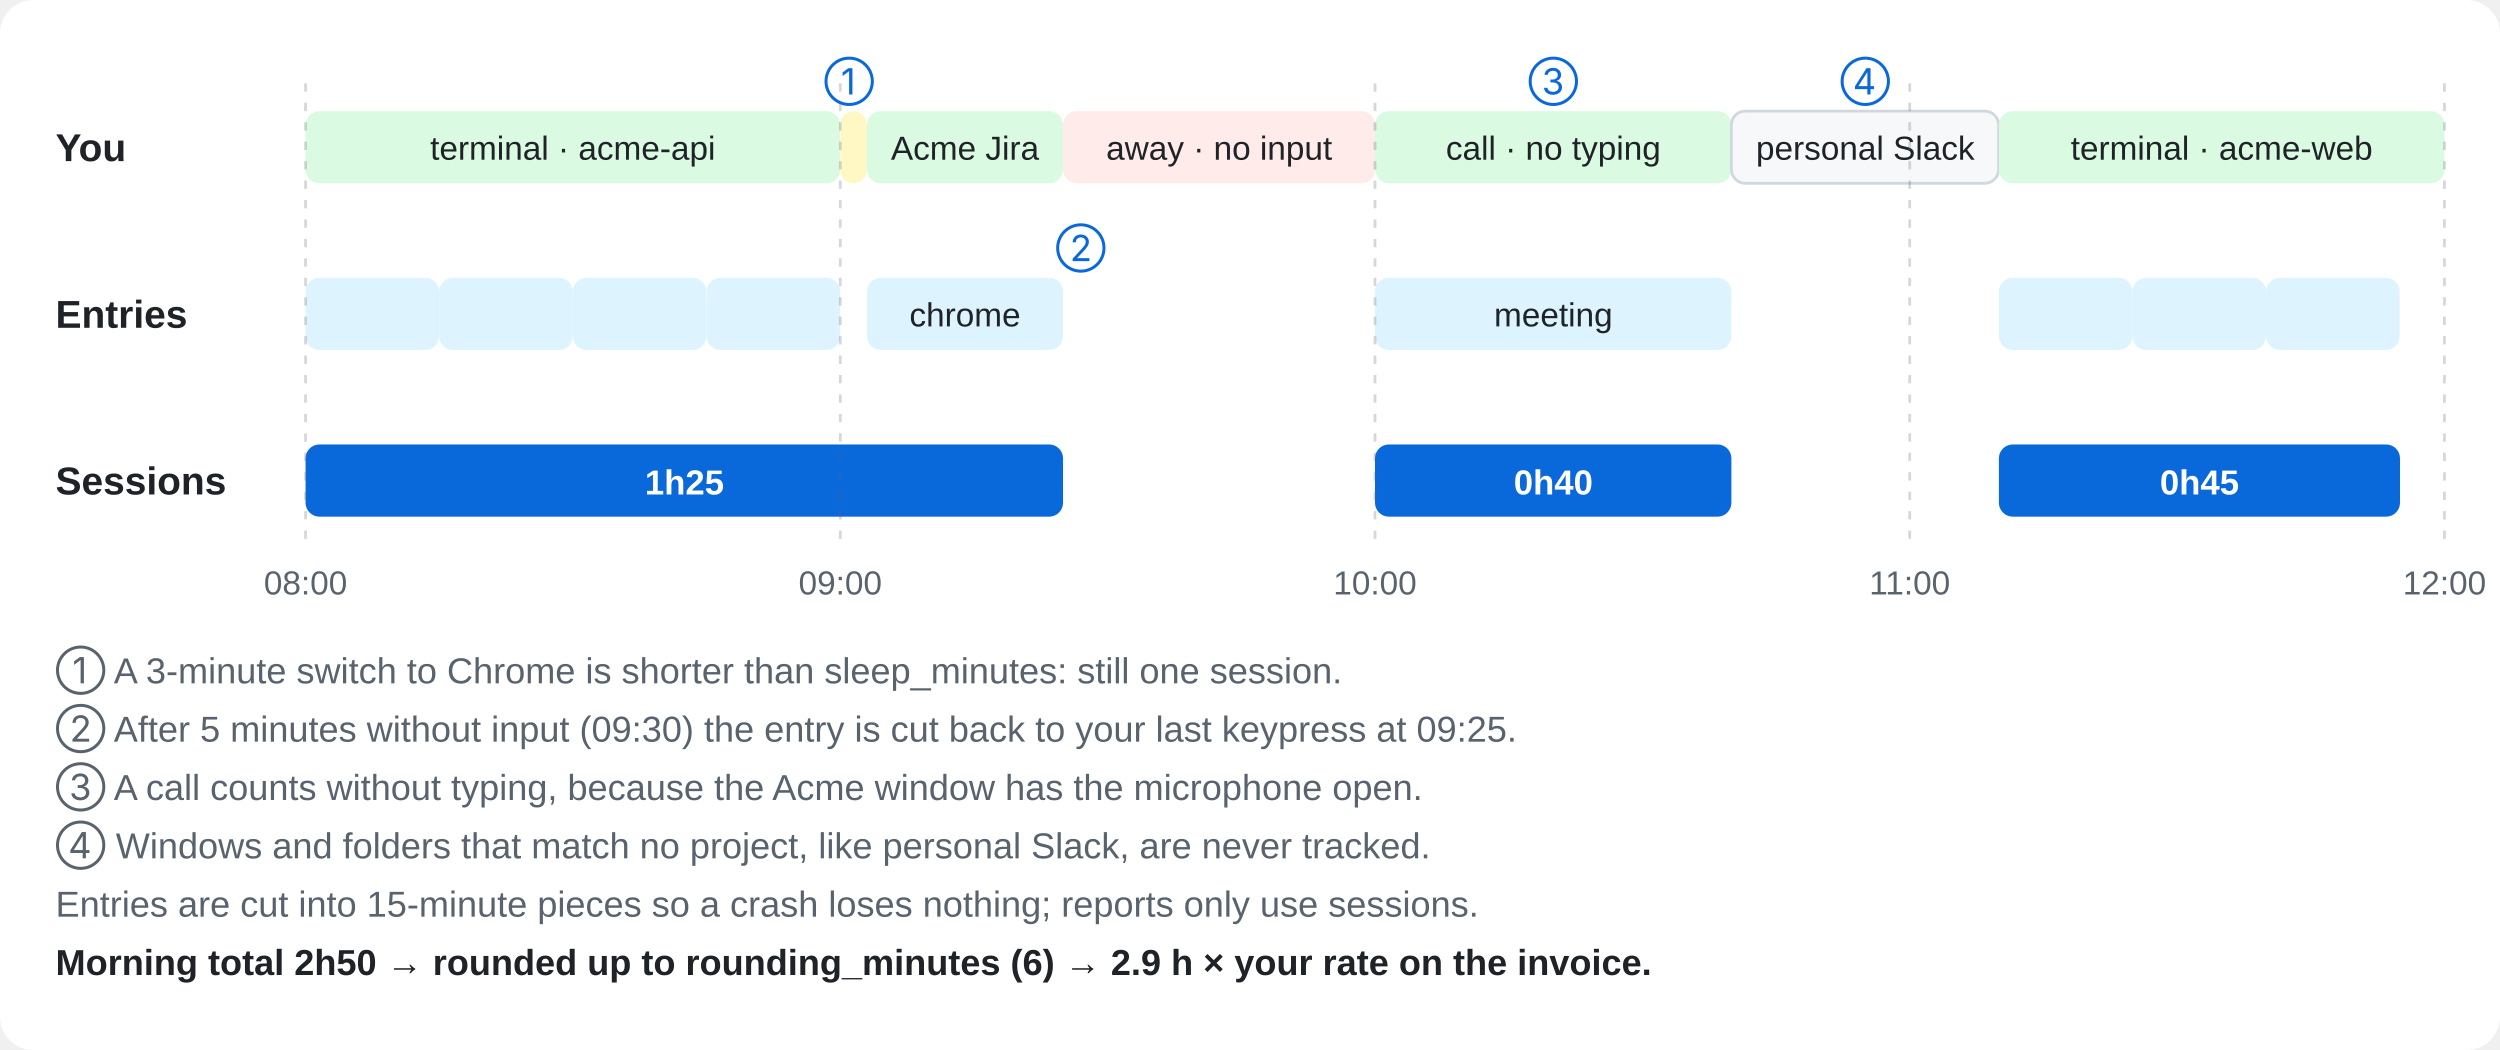
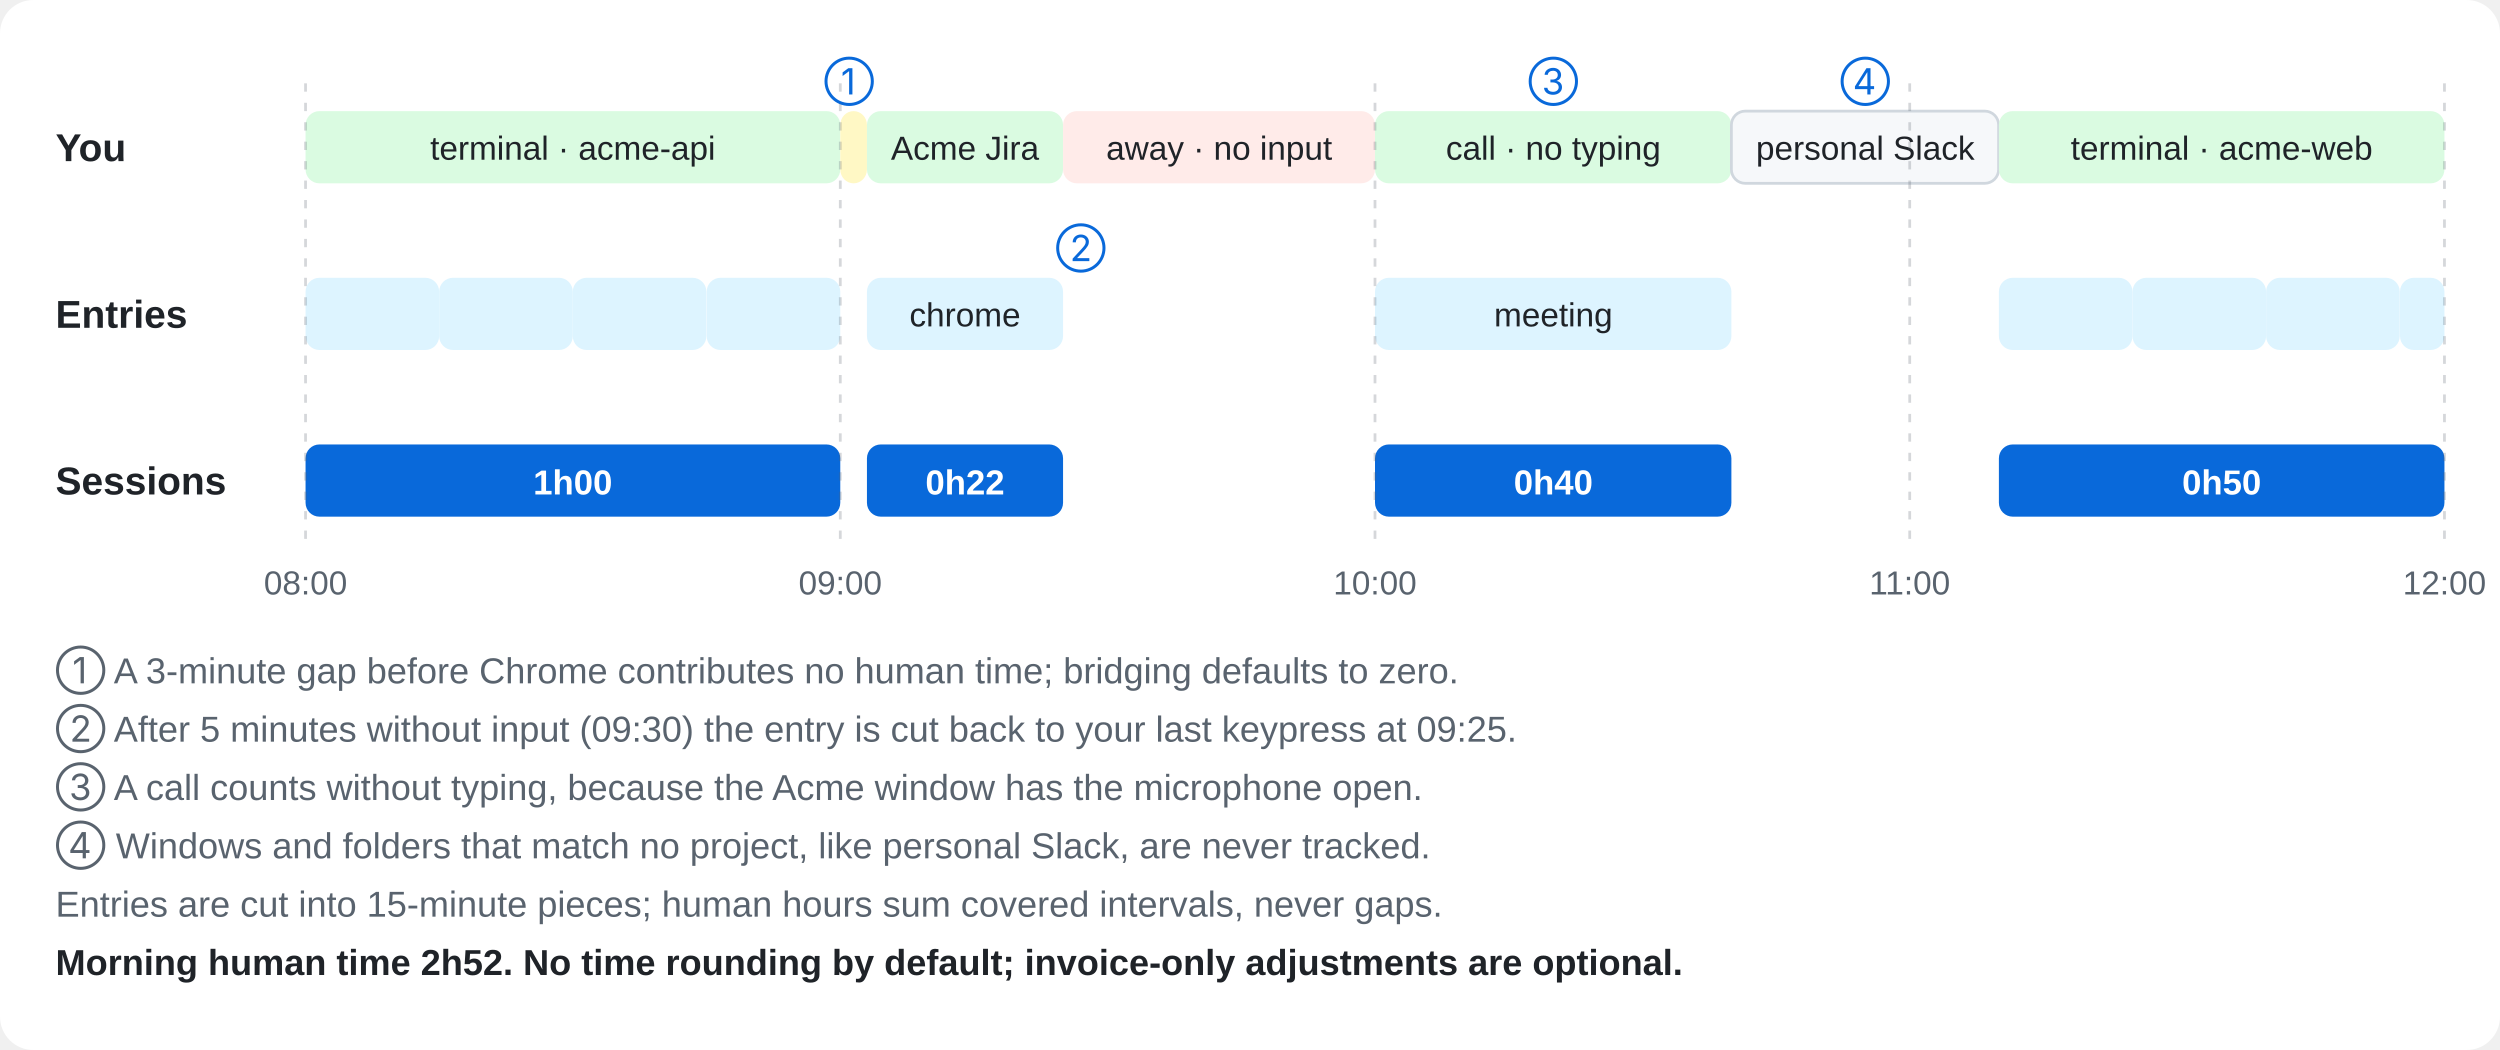
<svg xmlns="http://www.w3.org/2000/svg" width="900" height="378" viewBox="0 0 900 378" font-family="-apple-system,'Segoe UI','Helvetica Neue',Arial,sans-serif" font-size="14" role="img" aria-label="Timeline of one morning: your activity, the entries uurtjie writes, and the sessions it bills">
  <style>
  .bg{fill:#ffffff} .card{fill:#f6f8fa;stroke:#d0d7de} .fg{fill:#1f2328} .mute{fill:#59636e}
  .line{stroke:#59636e} .acc{fill:#0969da} .soft{fill:#ddf4ff} .softg{fill:#dafbe1} .softy{fill:#fff8c5}
  .softr{fill:#ffebe9}
  @media (prefers-color-scheme: dark){
    .bg{fill:#0d1117} .card{fill:#161b22;stroke:#30363d} .fg{fill:#e6edf3} .mute{fill:#9198a1}
    .line{stroke:#9198a1} .acc{fill:#4493f8} .soft{fill:#0c2d6b} .softg{fill:#0f3d1d} .softy{fill:#3b2e0a}
    .softr{fill:#4a1418}
  }
</style>
  <rect width="900" height="378" rx="12" class="bg" />
  <text x="20" y="58" class="fg" font-weight="600">You</text>
  <rect x="110.0" y="40" width="192.5" height="26" rx="5" class="softg" />
  <text x="206.2" y="57.5" class="fg" font-size="12" text-anchor="middle">terminal · acme-api</text>
  <rect x="302.5" y="40" width="9.6" height="26" rx="5" class="softy" />
  <rect x="312.1" y="40" width="70.6" height="26" rx="5" class="softg" />
  <text x="347.4" y="57.5" class="fg" font-size="12" text-anchor="middle">Acme Jira</text>
  <rect x="382.7" y="40" width="112.3" height="26" rx="5" class="softr" />
  <text x="438.9" y="57.5" class="fg" font-size="12" text-anchor="middle">away · no input</text>
  <rect x="495.0" y="40" width="128.3" height="26" rx="5" class="softg" />
  <text x="559.2" y="57.5" class="fg" font-size="12" text-anchor="middle">call · no typing</text>
  <rect x="623.3" y="40" width="96.2" height="26" rx="5" class="card" />
  <text x="671.5" y="57.5" class="fg" font-size="12" text-anchor="middle">personal Slack</text>
  <rect x="719.6" y="40" width="160.4" height="26" rx="5" class="softg" />
  <text x="799.8" y="57.5" class="fg" font-size="12" text-anchor="middle">terminal · acme-web</text>
  <text x="20" y="118" class="fg" font-weight="600">Entries</text>
  <rect x="110.0" y="100" width="48.1" height="26" rx="5" class="soft" />
  <rect x="158.1" y="100" width="48.1" height="26" rx="5" class="soft" />
  <rect x="206.2" y="100" width="48.1" height="26" rx="5" class="soft" />
  <rect x="254.4" y="100" width="48.1" height="26" rx="5" class="soft" />
  <rect x="312.1" y="100" width="70.6" height="26" rx="5" class="soft" />
  <text x="347.4" y="117.5" class="fg" font-size="12" text-anchor="middle">chrome</text>
  <rect x="495.0" y="100" width="128.3" height="26" rx="5" class="soft" />
  <text x="559.2" y="117.5" class="fg" font-size="12" text-anchor="middle">meeting</text>
  <rect x="719.6" y="100" width="48.1" height="26" rx="5" class="soft" />
  <rect x="767.7" y="100" width="48.1" height="26" rx="5" class="soft" />
  <rect x="815.8" y="100" width="48.1" height="26" rx="5" class="soft" />
+   <rect x="864.0" y="100" width="16.0" height="26" rx="5" class="soft" />
  <text x="20" y="178" class="fg" font-weight="600">Sessions</text>
-   <rect x="110.0" y="160" width="272.7" height="26" rx="5" class="acc" />
+   <rect x="110.0" y="160" width="192.5" height="26" rx="5" class="acc" />
+   <rect x="312.1" y="160" width="70.6" height="26" rx="5" class="acc" />
  <rect x="495.0" y="160" width="128.3" height="26" rx="5" class="acc" />
-   <rect x="719.6" y="160" width="144.4" height="26" rx="5" class="acc" />
-   <text x="246.4" y="178" fill="#ffffff" font-size="12.5" font-weight="600" text-anchor="middle">1h25</text>
+   <rect x="719.6" y="160" width="160.4" height="26" rx="5" class="acc" />
+   <text x="206.2" y="178" fill="#ffffff" font-size="12.5" font-weight="600" text-anchor="middle">1h00</text>
+   <text x="347.4" y="178" fill="#ffffff" font-size="12.5" font-weight="600" text-anchor="middle">0h22</text>
  <text x="559.2" y="178" fill="#ffffff" font-size="12.5" font-weight="600" text-anchor="middle">0h40</text>
-   <text x="791.8" y="178" fill="#ffffff" font-size="12.5" font-weight="600" text-anchor="middle">0h45</text>
+   <text x="799.8" y="178" fill="#ffffff" font-size="12.5" font-weight="600" text-anchor="middle">0h50</text>
  <line x1="110.0" y1="30" x2="110.0" y2="196" class="line" stroke-opacity=".25" stroke-dasharray="3 4" />
  <text x="110.0" y="214" class="mute" font-size="12" text-anchor="middle">08:00</text>
  <line x1="302.5" y1="30" x2="302.5" y2="196" class="line" stroke-opacity=".25" stroke-dasharray="3 4" />
  <text x="302.5" y="214" class="mute" font-size="12" text-anchor="middle">09:00</text>
  <line x1="495.0" y1="30" x2="495.0" y2="196" class="line" stroke-opacity=".25" stroke-dasharray="3 4" />
  <text x="495.0" y="214" class="mute" font-size="12" text-anchor="middle">10:00</text>
  <line x1="687.5" y1="30" x2="687.5" y2="196" class="line" stroke-opacity=".25" stroke-dasharray="3 4" />
  <text x="687.5" y="214" class="mute" font-size="12" text-anchor="middle">11:00</text>
  <line x1="880.0" y1="30" x2="880.0" y2="196" class="line" stroke-opacity=".25" stroke-dasharray="3 4" />
  <text x="880.0" y="214" class="mute" font-size="12" text-anchor="middle">12:00</text>
  <text x="305.7" y="34" class="acc" font-size="13" text-anchor="middle">①</text>
  <text x="389.1" y="94" class="acc" font-size="13" text-anchor="middle">②</text>
  <text x="559.2" y="34" class="acc" font-size="13" text-anchor="middle">③</text>
  <text x="671.5" y="34" class="acc" font-size="13" text-anchor="middle">④</text>
-   <text x="20" y="246" class="mute" font-size="13">① A 3-minute switch to Chrome is shorter than sleep_minutes: still one session.</text>
+   <text x="20" y="246" class="mute" font-size="13">① A 3-minute gap before Chrome contributes no human time; bridging defaults to zero.</text>
  <text x="20" y="267" class="mute" font-size="13">② After 5 minutes without input (09:30) the entry is cut back to your last keypress at 09:25.</text>
  <text x="20" y="288" class="mute" font-size="13">③ A call counts without typing, because the Acme window has the microphone open.</text>
  <text x="20" y="309" class="mute" font-size="13">④ Windows and folders that match no project, like personal Slack, are never tracked.</text>
-   <text x="20" y="330" class="mute" font-size="13">Entries are cut into 15-minute pieces so a crash loses nothing; reports only use sessions.</text>
-   <text x="20" y="351" class="fg" font-size="13" font-weight="600">Morning total 2h50 → rounded up to rounding_minutes (6) → 2.9 h × your rate on the invoice.</text>
+   <text x="20" y="330" class="mute" font-size="13">Entries are cut into 15-minute pieces; human hours sum covered intervals, never gaps.</text>
+   <text x="20" y="351" class="fg" font-size="13" font-weight="600">Morning human time 2h52. No time rounding by default; invoice-only adjustments are optional.</text>
</svg>
